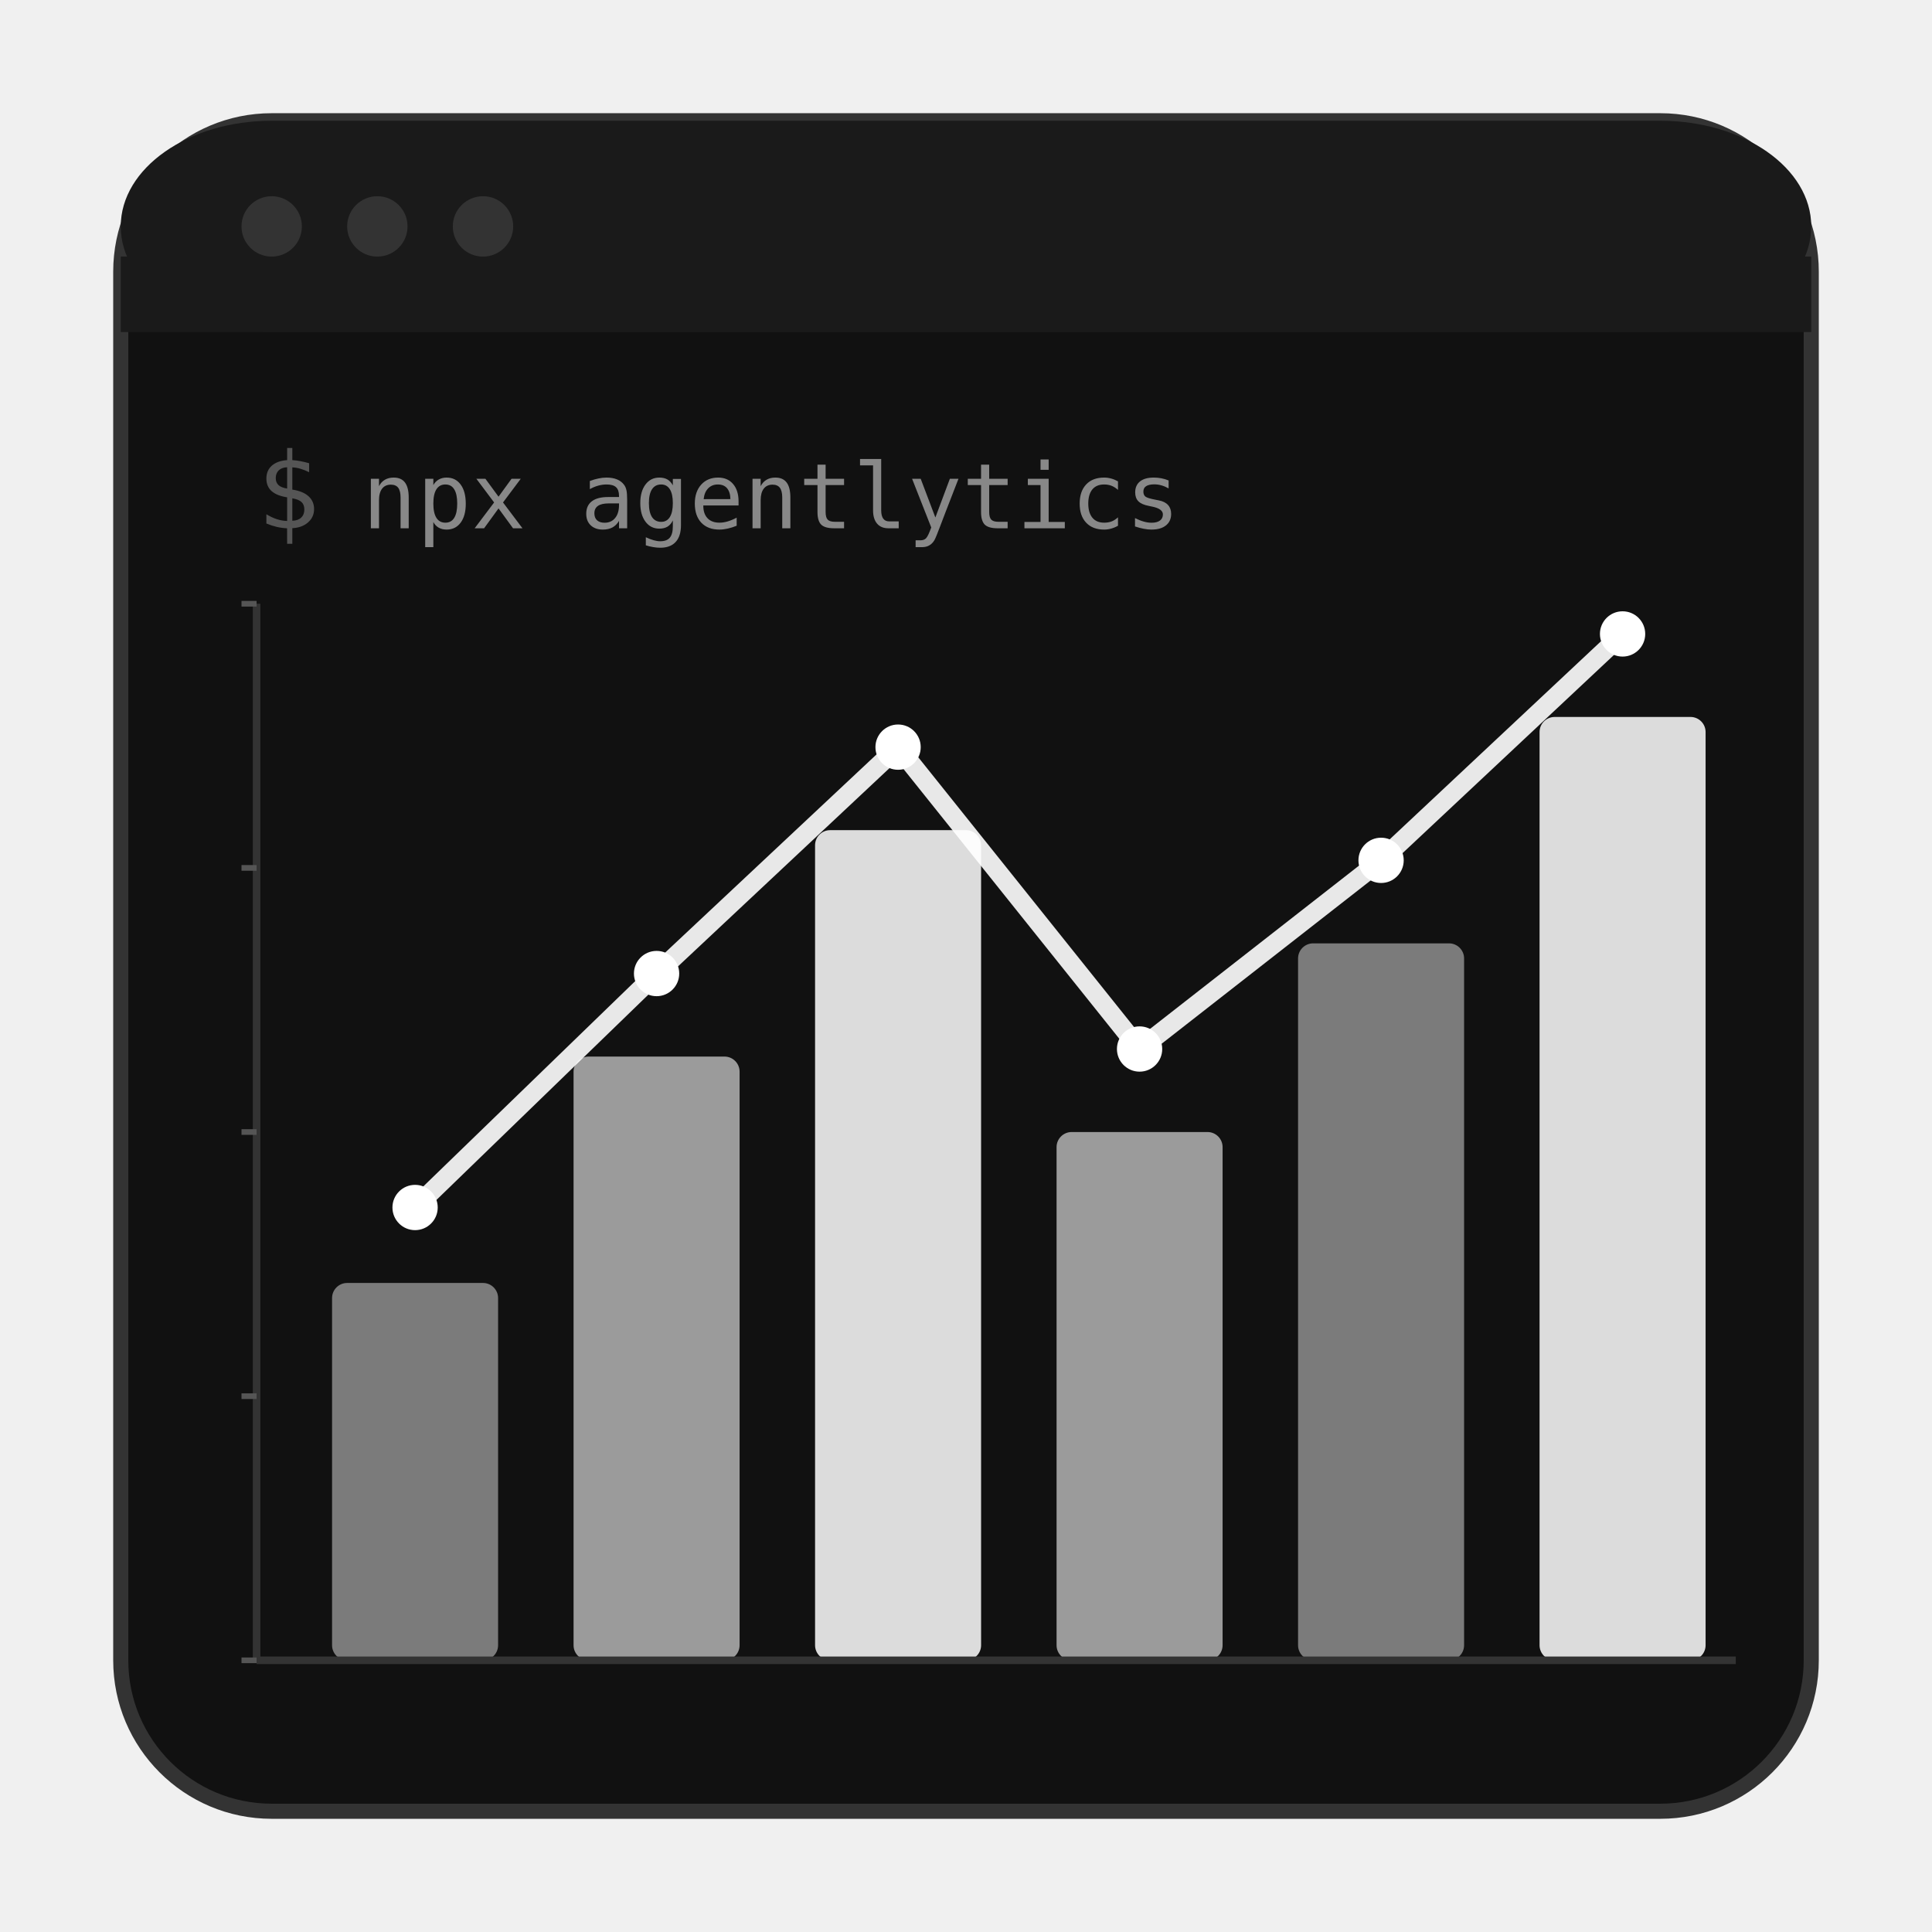
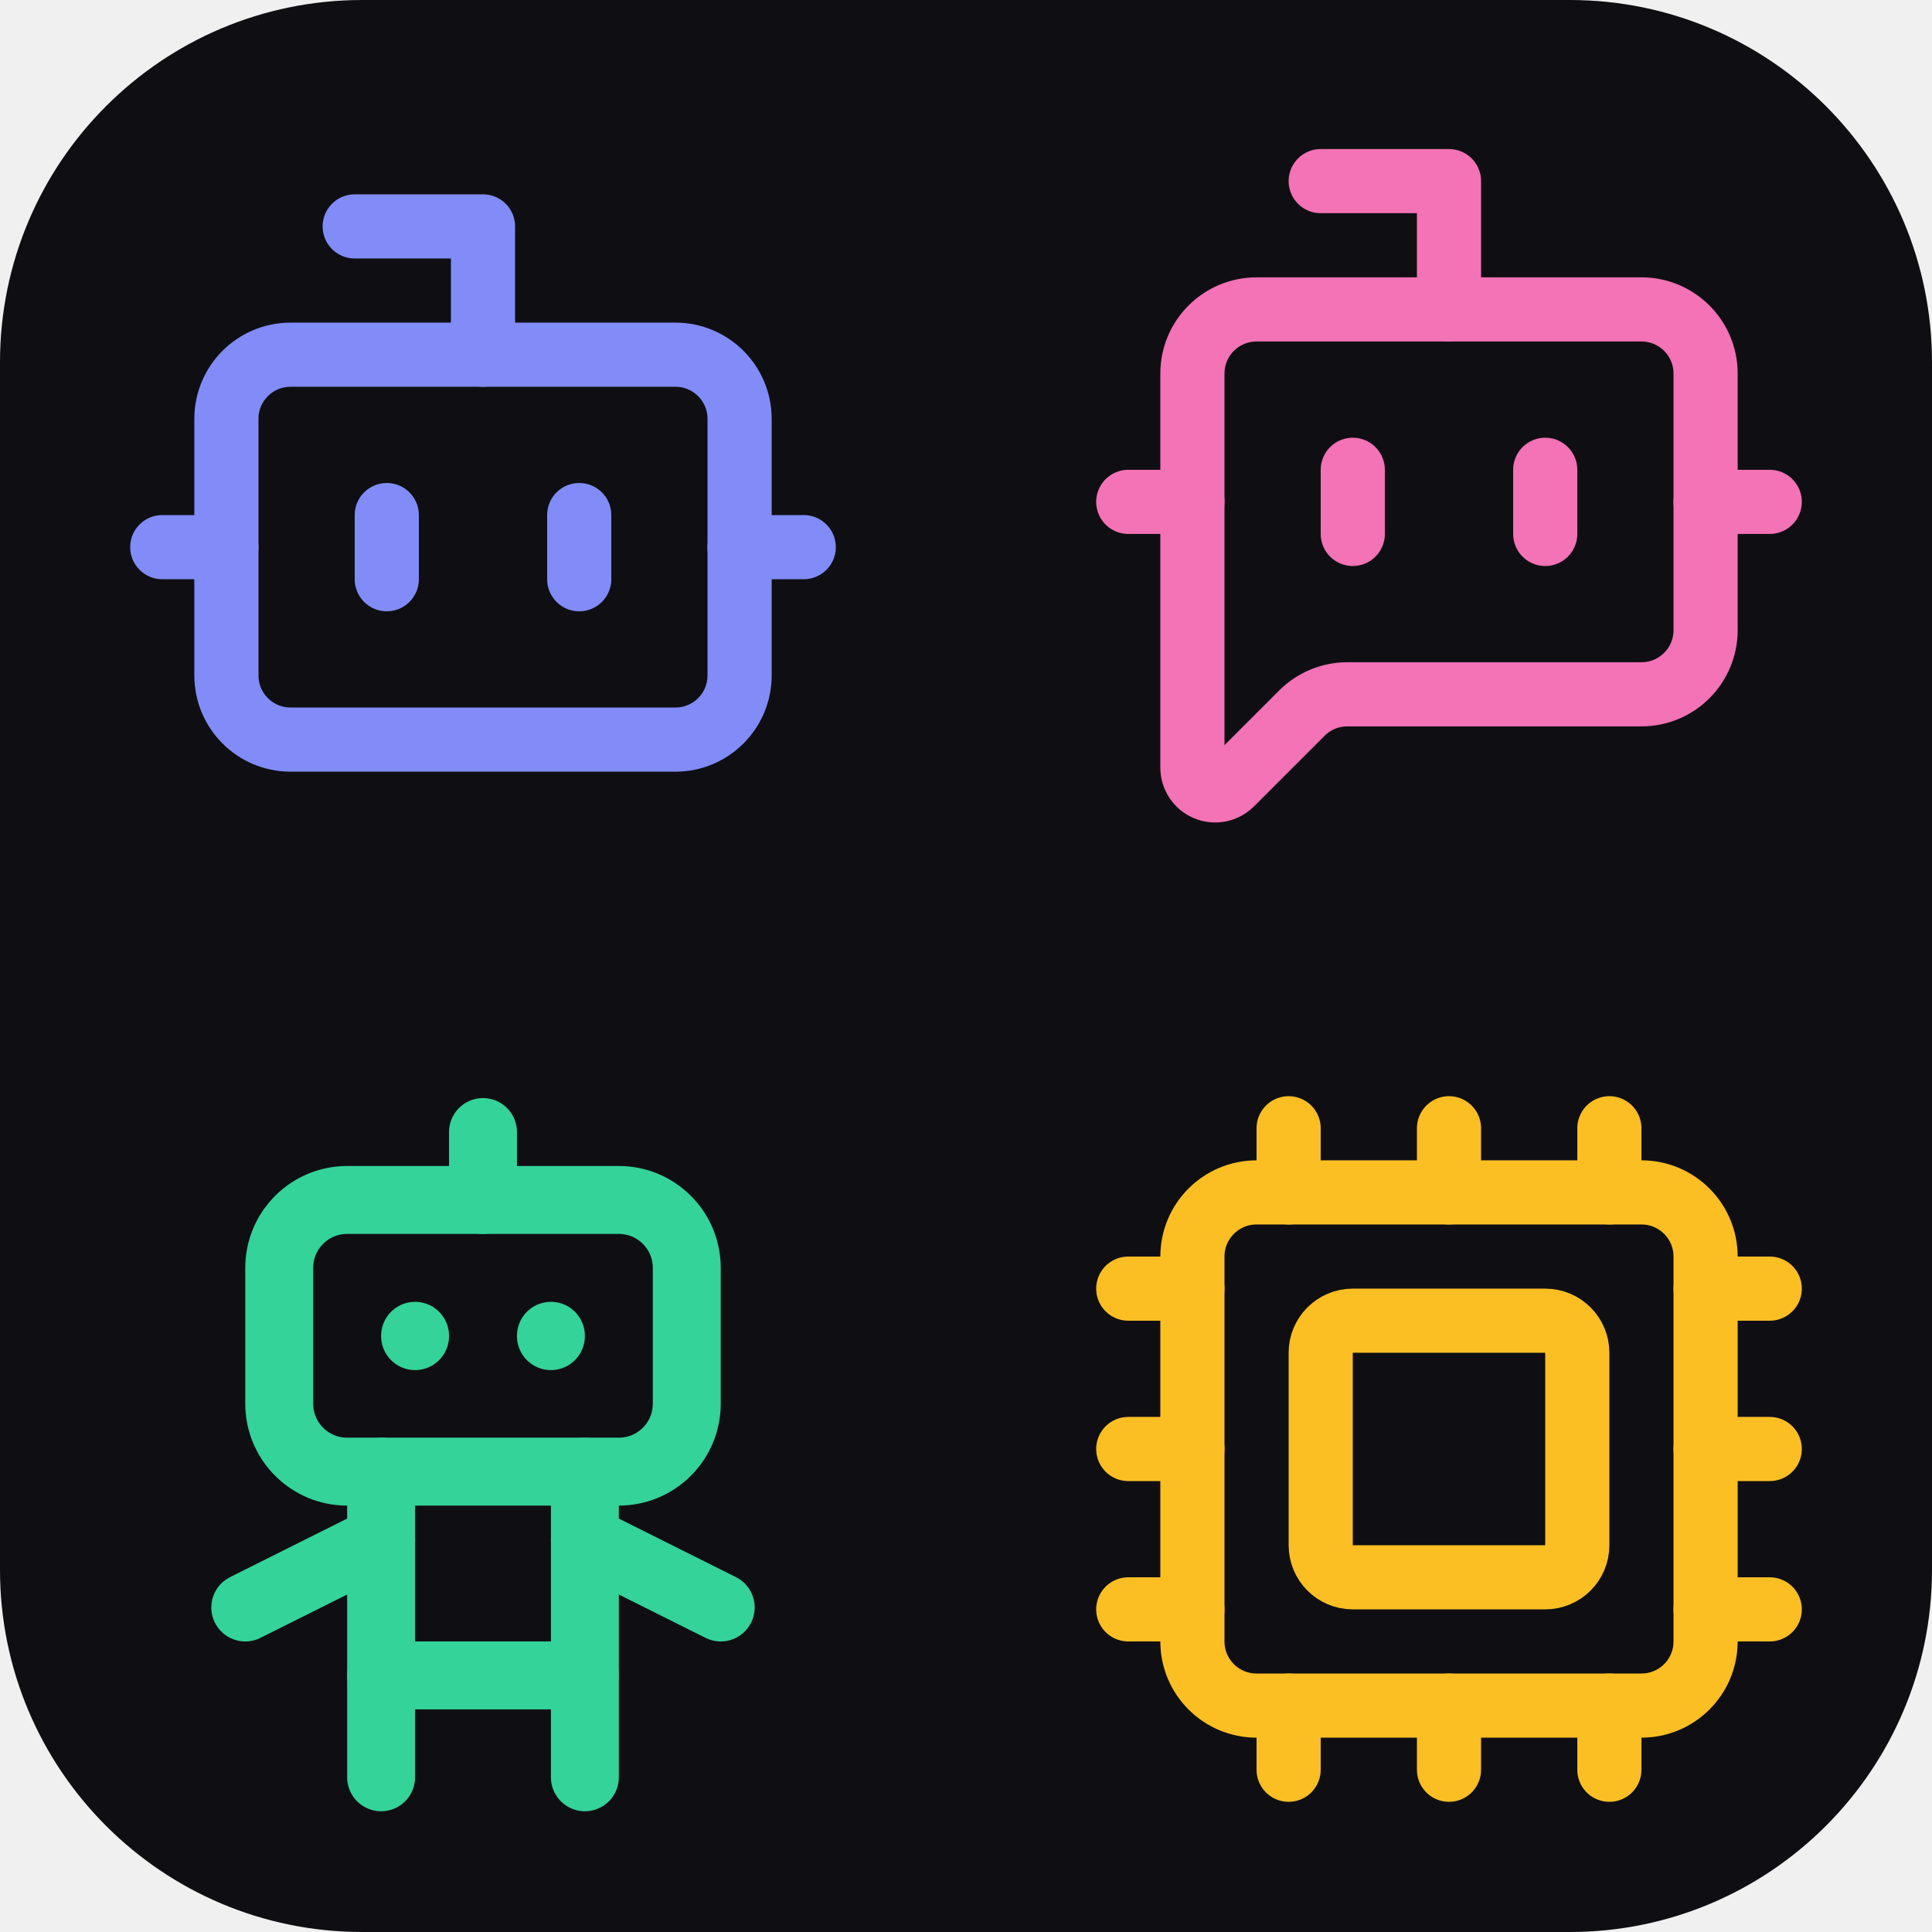
<svg xmlns="http://www.w3.org/2000/svg" viewBox="0 0 512 512" fill="none">
-   <rect x="32" y="32" width="448" height="448" rx="40" fill="#111" stroke="#333" stroke-width="4" />
-   <rect x="32" y="32" width="448" height="56" rx="40" fill="#1a1a1a" />
-   <rect x="32" y="68" width="448" height="20" fill="#1a1a1a" />
-   <circle cx="72" cy="60" r="8" fill="#333" />
-   <circle cx="100" cy="60" r="8" fill="#333" />
-   <circle cx="128" cy="60" r="8" fill="#333" />
-   <text x="68" y="140" font-family="monospace" font-size="28" fill="#555">$</text>
-   <text x="96" y="140" font-family="monospace" font-size="24" fill="#888">npx agentlytics</text>
-   <rect x="88" y="340" width="44" height="100" rx="4" fill="#e5e5e5" opacity="0.5" />
-   <rect x="152" y="280" width="44" height="160" rx="4" fill="#e5e5e5" opacity="0.65" />
-   <rect x="216" y="220" width="44" height="220" rx="4" fill="#fff" opacity="0.85" />
-   <rect x="280" y="300" width="44" height="140" rx="4" fill="#e5e5e5" opacity="0.65" />
-   <rect x="344" y="250" width="44" height="190" rx="4" fill="#e5e5e5" opacity="0.5" />
-   <rect x="408" y="190" width="44" height="250" rx="4" fill="#fff" opacity="0.85" />
-   <polyline points="110,320 174,258 238,198 302,278 366,228 430,168" stroke="#fff" stroke-width="5" stroke-linecap="round" stroke-linejoin="round" fill="none" opacity="0.9" />
-   <circle cx="110" cy="320" r="6" fill="#fff" />
-   <circle cx="174" cy="258" r="6" fill="#fff" />
-   <circle cx="238" cy="198" r="6" fill="#fff" />
-   <circle cx="302" cy="278" r="6" fill="#fff" />
-   <circle cx="366" cy="228" r="6" fill="#fff" />
-   <circle cx="430" cy="168" r="6" fill="#fff" />
-   <line x1="68" y1="440" x2="460" y2="440" stroke="#333" stroke-width="2" />
-   <line x1="68" y1="160" x2="68" y2="440" stroke="#333" stroke-width="2" />
-   <line x1="64" y1="440" x2="68" y2="440" stroke="#555" stroke-width="1.5" />
-   <line x1="64" y1="370" x2="68" y2="370" stroke="#555" stroke-width="1.5" />
-   <line x1="64" y1="300" x2="68" y2="300" stroke="#555" stroke-width="1.5" />
-   <line x1="64" y1="230" x2="68" y2="230" stroke="#555" stroke-width="1.5" />
-   <line x1="64" y1="160" x2="68" y2="160" stroke="#555" stroke-width="1.5" />
+   <rect width="512" height="512" rx="96" fill="#0f0f13" />
+   <g transform="translate(26, 26) scale(8.5)" stroke="#818cf8" stroke-width="2" stroke-linecap="round" stroke-linejoin="round" fill="none">
+     <path d="M12 8V4H8" />
+     <rect width="16" height="12" x="4" y="8" rx="2" />
+     <path d="M2 14h2" />
+     <path d="M20 14h2" />
+     <path d="M15 13v2" />
+     <path d="M9 13v2" />
+   </g>
+   <g transform="translate(282, 31) scale(8.5)" stroke="#f472b6" stroke-width="2" stroke-linecap="round" stroke-linejoin="round" fill="none">
+     <path d="M12 6V2H8" />
+     <path d="M15 11v2" />
+     <path d="M2 12h2" />
+     <path d="M20 12h2" />
+     <path d="M20 16a2 2 0 0 1-2 2H8.828a2 2 0 0 0-1.414.586l-2.202 2.202A.71.71 0 0 1 4 20.286V8a2 2 0 0 1 2-2h12a2 2 0 0 1 2 2z" />
+     <path d="M9 11v2" />
+   </g>
+   <g transform="translate(20, 282) scale(9)" stroke="#34d399" stroke-width="2" stroke-linecap="round" stroke-linejoin="round" fill="none">
+     <path d="M6 6a2 2 0 0 1 2-2h8a2 2 0 0 1 2 2v4a2 2 0 0 1-2 2h-8a2 2 0 0 1-2-2l0-4" />
+     <path d="M12 2v2" />
+     <path d="M9 12v9" />
+     <path d="M15 12v9" />
+     <path d="M5 16l4-2" />
+     <path d="M15 14l4 2" />
+     <path d="M9 18h6" />
+     <path d="M10 8v.01" />
+     <path d="M14 8v.01" />
+   </g>
+   <g transform="translate(282, 282) scale(8.5)" stroke="#fbbf24" stroke-width="2" stroke-linecap="round" stroke-linejoin="round" fill="none">
+     <path d="M12 20v2" />
+     <path d="M12 2v2" />
+     <path d="M17 20v2" />
+     <path d="M17 2v2" />
+     <path d="M2 12h2" />
+     <path d="M2 17h2" />
+     <path d="M2 7h2" />
+     <path d="M20 12h2" />
+     <path d="M20 17h2" />
+     <path d="M20 7h2" />
+     <path d="M7 20v2" />
+     <path d="M7 2v2" />
+     <rect x="4" y="4" width="16" height="16" rx="2" />
+     <rect x="8" y="8" width="8" height="8" rx="1" />
+   </g>
</svg>
